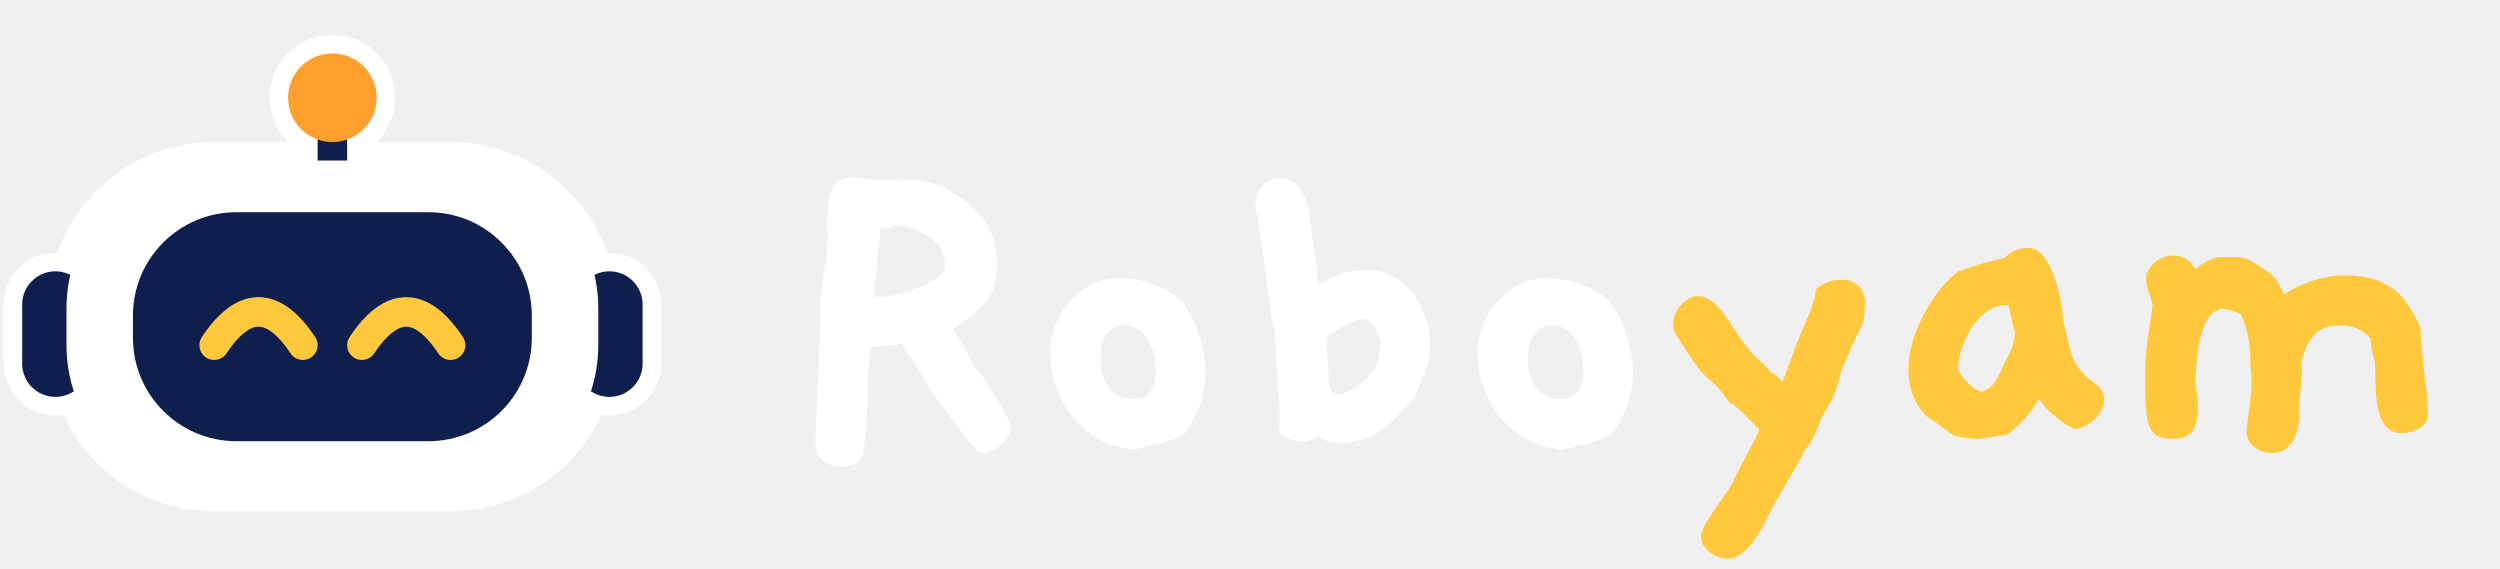
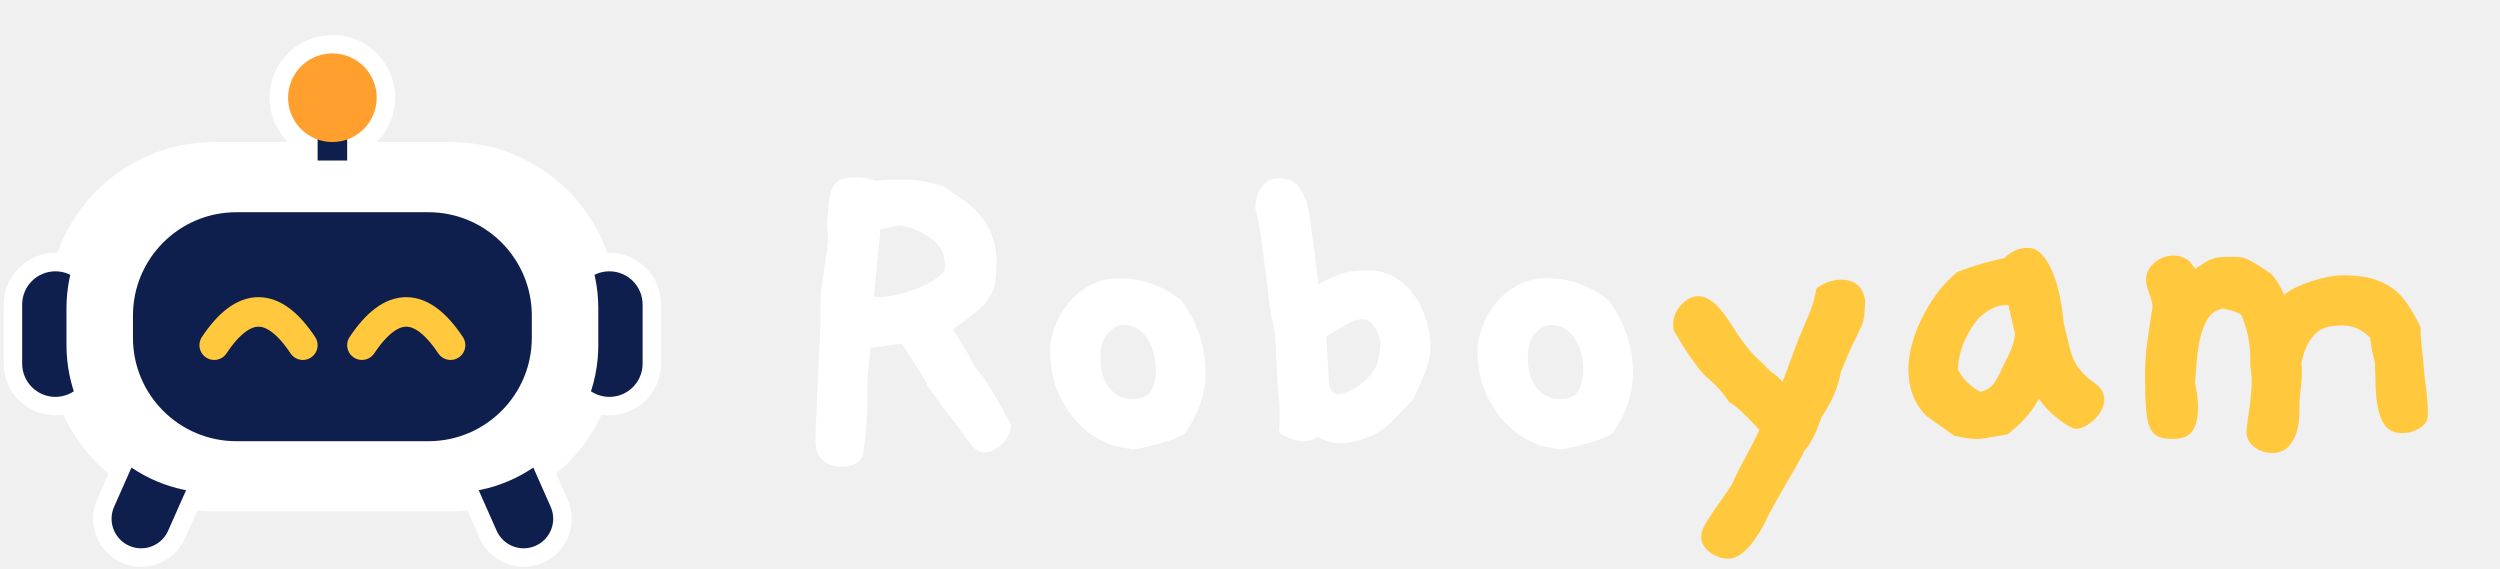
<svg xmlns="http://www.w3.org/2000/svg" viewBox="0 0 176 40" role="img" aria-label="Roboyam">
  <view id="wordmark" viewBox="56 0 117 40" preserveAspectRatio="xMinYMid meet" />
  <g transform="translate(0 10) scale(0.26) translate(-10 -57)">
    <g stroke="#FFFFFF" stroke-width="10" fill="#FFFFFF" stroke-linejoin="round">
      <line x1="100" y1="45" x2="100" y2="64" />
      <circle cx="100" cy="45" r="12" />
      <rect x="16" y="92" width="18" height="34" rx="9" />
      <rect x="166" y="92" width="18" height="34" rx="9" />
      <rect x="28" y="62" width="144" height="90" rx="40" />
    </g>
+     <line x1="61.05" y1="130" x2="48.21" y2="159" stroke="#FFFFFF" stroke-width="26" stroke-linecap="round" />
+     <line x1="138.95" y1="130" x2="151.79" y2="159" stroke="#FFFFFF" stroke-width="26" stroke-linecap="round" />
+     <line x1="61.05" y1="130" x2="48.21" y2="159" stroke="#0E1F4D" stroke-width="16" stroke-linecap="round" />
+     <line x1="138.95" y1="130" x2="151.79" y2="159" stroke="#0E1F4D" stroke-width="16" stroke-linecap="round" />
    <line x1="100" y1="45" x2="100" y2="64" stroke="#0E1F4D" stroke-width="8" stroke-linecap="round" />
    <circle cx="100" cy="45" r="12" fill="#FF9F2E" />
    <rect x="16" y="92" width="18" height="34" rx="9" fill="#0E1F4D" />
    <rect x="166" y="92" width="18" height="34" rx="9" fill="#0E1F4D" />
    <rect x="28" y="62" width="144" height="90" rx="40" fill="#FFFFFF" />
    <rect x="46" y="76" width="108" height="62" rx="28" fill="#0E1F4D" />
    <path d="M68 112 Q80 94 92 112" stroke="#FFC83D" stroke-width="8" fill="none" stroke-linecap="round" />
    <path d="M108 112 Q120 94 132 112" stroke="#FFC83D" stroke-width="8" fill="none" stroke-linecap="round" />
  </g>
  <path d="M70.92 29.94L70.92 29.94Q70.92 30.55 70.37 31.07Q69.83 31.60 69.28 31.60L69.28 31.60Q69.01 31.60 68.84 31.43L68.84 31.43Q68.81 31.43 68.54 31.09Q68.26 30.75 67.89 30.24Q67.52 29.73 67.07 29.15Q66.63 28.58 66.26 28.07Q65.88 27.56 65.66 27.23Q65.44 26.91 65.48 26.94L65.48 26.94Q65.41 26.74 65.14 26.30Q64.86 25.86 64.54 25.36Q64.22 24.87 63.95 24.45Q63.67 24.02 63.64 23.92L63.64 23.92Q63.57 23.92 63.27 23.97Q62.96 24.02 62.59 24.07Q62.21 24.12 61.82 24.17Q61.43 24.22 61.23 24.22L61.23 24.22L61.06 24.22Q60.95 25.28 60.89 25.96Q60.82 26.64 60.82 26.98L60.82 26.98L60.82 28.03Q60.82 29.87 60.51 32.01L60.51 32.01Q60.10 32.62 59.32 32.62L59.32 32.62Q58.64 32.62 58.15 32.27Q57.66 31.91 57.66 31.02L57.66 31.02Q57.66 30.75 57.67 30.36Q57.69 29.97 57.71 29.56Q57.72 29.15 57.74 28.83Q57.76 28.51 57.76 28.41L57.76 28.41L57.76 28.24L58.00 23.10Q58.03 22.66 58.01 22.01Q58.00 21.37 58.06 20.52L58.06 20.52L58.34 18.48Q58.54 17.42 58.54 16.68L58.54 16.68Q58.54 16.44 58.52 16.22Q58.51 16.00 58.47 15.76L58.47 15.76Q58.47 15.76 58.57 14.57L58.57 14.57Q58.61 13.75 58.88 13.24Q59.15 12.73 60.17 12.73L60.17 12.73Q60.89 12.73 61.60 12.97L61.60 12.97Q62.28 12.90 62.81 12.90Q63.33 12.90 63.71 12.90L63.71 12.90Q64.05 12.90 64.32 12.92Q64.59 12.94 64.86 12.99Q65.14 13.04 65.48 13.12Q65.82 13.21 66.29 13.34L66.29 13.34L67.79 14.36Q69.05 15.35 69.47 16.34Q69.90 17.32 69.90 18.41L69.90 18.41Q69.90 19.16 69.84 19.68Q69.79 20.21 69.49 20.72Q69.18 21.23 68.54 21.78Q67.89 22.32 66.70 23.14L66.70 23.14Q67.48 24.12 68.47 26.06L68.47 26.06Q69.08 26.54 70.92 29.94ZM66.73 19.09L66.73 19.09Q66.77 18.95 66.77 18.72L66.77 18.72Q66.77 18.38 66.70 18.02Q66.63 17.66 66.39 17.30Q66.16 16.95 65.70 16.59Q65.24 16.23 64.42 15.89L64.42 15.89Q63.71 15.62 63.23 15.62L63.23 15.62Q63.10 15.66 62.86 15.69L62.86 15.69Q62.65 15.76 62.35 15.81Q62.04 15.86 61.67 15.93L61.67 15.93Q61.70 16.13 61.70 16.32Q61.70 16.51 61.65 17.02Q61.60 17.53 61.50 18.48Q61.40 19.43 61.26 21.13L61.26 21.13Q61.40 21.16 61.53 21.16Q61.67 21.16 61.80 21.16L61.80 21.16Q62.45 21.16 63.25 20.98Q64.05 20.79 64.76 20.50Q65.48 20.21 66.02 19.84Q66.56 19.46 66.73 19.09Z" fill="#FFFFFF" stroke="#FFFFFF" stroke-width="0.5" stroke-linejoin="round" />
  <path d="M83.26 30.31L83.26 30.31Q82.82 30.62 81.83 30.91Q80.84 31.19 79.79 31.40L79.79 31.40L78.40 31.13Q78.09 31.02 77.39 30.65Q76.70 30.28 75.98 29.51Q75.27 28.75 74.72 27.54Q74.18 26.33 74.18 24.60L74.18 24.60Q74.18 23.99 74.47 23.15Q74.76 22.32 75.34 21.59Q75.91 20.86 76.78 20.35Q77.65 19.84 78.80 19.84L78.80 19.84Q81.12 19.84 82.99 21.33L82.99 21.33Q84.62 23.58 84.62 26.30L84.62 26.30Q84.62 28.30 83.26 30.31ZM81.59 25.48L81.59 25.48Q81.42 24.16 80.76 23.39Q80.10 22.63 79.08 22.63L79.08 22.63Q78.40 22.63 77.80 23.29Q77.21 23.95 77.21 25.21L77.21 25.21Q77.21 25.72 77.34 26.28Q77.48 26.84 77.78 27.30Q78.09 27.76 78.57 28.05Q79.04 28.34 79.72 28.34L79.72 28.34Q80.81 28.34 81.22 27.68Q81.63 27.01 81.63 26.03L81.63 26.03Q81.63 25.89 81.61 25.77Q81.59 25.65 81.59 25.48Z" fill="#FFFFFF" stroke="#FFFFFF" stroke-width="0.5" stroke-linejoin="round" />
  <path d="M99.65 21.37L99.65 21.37Q100.46 22.97 100.46 24.29L100.46 24.29Q100.46 25.28 100.02 26.30L100.02 26.30L99.31 27.93L98.25 29.05Q97.16 30.24 96.11 30.60Q95.06 30.96 94.41 30.96L94.41 30.96Q93.59 30.96 92.74 30.45L92.74 30.45Q92.30 30.82 91.76 30.82L91.76 30.82Q91.15 30.82 90.30 30.34L90.30 30.34Q90.33 30.00 90.33 29.60Q90.33 29.19 90.33 28.71L90.33 28.71Q90.33 28.44 90.30 28.20Q90.26 27.96 90.23 27.57Q90.19 27.18 90.16 26.54Q90.13 25.89 90.09 24.84L90.09 24.84Q90.06 23.75 89.96 23.12Q89.85 22.49 89.75 22.32L89.75 22.32Q89.58 21.16 89.45 19.97Q89.31 18.78 89.17 17.75Q89.04 16.71 88.90 15.89Q88.77 15.08 88.63 14.67L88.63 14.67Q88.63 13.89 89.00 13.34Q89.38 12.80 90.02 12.80L90.02 12.80Q90.36 12.80 90.67 12.90Q90.98 13.00 91.23 13.31Q91.49 13.62 91.69 14.16Q91.89 14.70 92.00 15.59L92.00 15.59Q92.10 16.44 92.15 16.78Q92.20 17.12 92.25 17.46Q92.30 17.80 92.37 18.41Q92.44 19.02 92.61 20.42L92.61 20.42Q93.22 20.08 93.68 19.85Q94.14 19.63 94.55 19.50Q94.95 19.36 95.38 19.33Q95.80 19.29 96.38 19.29L96.38 19.29Q97.03 19.29 97.56 19.50Q98.08 19.70 98.47 20.01Q98.86 20.31 99.15 20.67Q99.44 21.03 99.65 21.37ZM97.27 25.38L97.27 25.38Q97.44 24.43 97.44 24.12L97.44 24.12Q97.44 23.95 97.33 23.63Q97.23 23.31 97.05 23Q96.86 22.69 96.59 22.46Q96.31 22.22 95.94 22.22L95.94 22.22Q95.36 22.22 94.61 22.66Q93.87 23.10 93.12 23.54L93.12 23.54L93.32 27.15Q93.56 28.00 94.21 28.00L94.21 28.00Q94.55 28.00 95.02 27.79Q95.50 27.59 95.96 27.23Q96.42 26.88 96.79 26.40Q97.16 25.92 97.27 25.38Z" fill="#FFFFFF" stroke="#FFFFFF" stroke-width="0.5" stroke-linejoin="round" />
  <path d="M113.35 30.31L113.35 30.31Q112.91 30.62 111.92 30.91Q110.93 31.19 109.88 31.40L109.88 31.40L108.49 31.13Q108.18 31.02 107.48 30.65Q106.79 30.28 106.07 29.51Q105.36 28.75 104.81 27.54Q104.27 26.33 104.27 24.60L104.27 24.60Q104.27 23.99 104.56 23.15Q104.85 22.32 105.43 21.59Q106.00 20.86 106.87 20.35Q107.74 19.84 108.89 19.84L108.89 19.84Q111.21 19.84 113.08 21.33L113.08 21.33Q114.71 23.58 114.71 26.30L114.71 26.30Q114.71 28.30 113.35 30.31ZM111.68 25.48L111.68 25.48Q111.51 24.16 110.85 23.39Q110.19 22.63 109.17 22.63L109.17 22.63Q108.49 22.63 107.89 23.29Q107.30 23.95 107.30 25.21L107.30 25.21Q107.30 25.72 107.43 26.28Q107.57 26.84 107.87 27.30Q108.18 27.76 108.66 28.05Q109.13 28.34 109.81 28.34L109.81 28.34Q110.90 28.34 111.31 27.68Q111.72 27.01 111.72 26.03L111.72 26.03Q111.72 25.89 111.70 25.77Q111.68 25.65 111.68 25.48Z" fill="#FFFFFF" stroke="#FFFFFF" stroke-width="0.5" stroke-linejoin="round" />
  <path d="M131.06 21.16L131.06 21.16Q131.03 21.91 130.99 22.22Q130.96 22.52 130.81 22.88Q130.65 23.24 130.31 23.92Q129.97 24.60 129.36 26.09L129.36 26.09Q129.09 27.69 128.00 29.26L128.00 29.26Q127.46 30.92 126.78 31.64L126.78 31.64Q126.68 31.94 126.30 32.59Q125.93 33.23 125.50 33.97Q125.08 34.70 124.69 35.39Q124.30 36.09 124.13 36.46L124.13 36.46Q124.06 36.63 123.82 37.06Q123.58 37.48 123.26 37.93Q122.94 38.37 122.51 38.73Q122.09 39.08 121.68 39.08L121.68 39.08Q121.07 39.08 120.54 38.69Q120.01 38.30 120.01 37.76L120.01 37.76Q120.01 37.48 120.25 37.06Q120.49 36.63 120.83 36.14Q121.17 35.65 121.54 35.12Q121.92 34.59 122.19 34.15L122.19 34.15Q122.29 33.88 122.56 33.34Q122.83 32.79 123.16 32.20Q123.48 31.60 123.77 31.04Q124.06 30.48 124.16 30.17L124.16 30.17Q124.06 30.11 123.79 29.82Q123.51 29.53 123.19 29.20Q122.87 28.88 122.53 28.58Q122.19 28.27 121.92 28.13L121.92 28.13Q121.54 27.59 121.27 27.28Q121.00 26.98 120.78 26.77Q120.56 26.57 120.32 26.37Q120.08 26.16 119.79 25.79Q119.50 25.41 119.08 24.80Q118.65 24.19 118.07 23.17L118.07 23.17Q118.04 23.07 118.04 22.86L118.04 22.86Q118.04 22.18 118.53 21.64Q119.03 21.10 119.57 21.10L119.57 21.10Q119.94 21.10 120.42 21.45Q120.90 21.81 121.51 22.73L121.51 22.73Q122.15 23.75 122.51 24.22Q122.87 24.70 123.12 24.99Q123.38 25.28 123.67 25.53Q123.96 25.79 124.50 26.37L124.50 26.37Q124.91 26.57 125.59 27.35L125.59 27.35L126.81 24.05Q127.19 23.17 127.58 22.23Q127.97 21.30 128.10 20.45L128.10 20.45Q128.85 19.94 129.60 19.94L129.60 19.94Q130.86 19.94 131.06 21.16Z" fill="#FFC83D" stroke="#FFC83D" stroke-width="0.5" stroke-linejoin="round" />
  <path d="M147.28 27.15L147.28 27.15Q147.89 27.56 147.89 28.13L147.89 28.13Q147.89 28.44 147.72 28.76Q147.55 29.09 147.28 29.34Q147.01 29.60 146.70 29.77Q146.40 29.94 146.09 29.94L146.09 29.94Q145.82 29.83 145.44 29.58Q145.07 29.32 144.70 29.00Q144.32 28.68 144.00 28.27Q143.68 27.86 143.51 27.45L143.51 27.45L143.27 28.03Q142.62 29.26 141.23 30.34L141.23 30.34Q139.53 30.65 139.26 30.65L139.26 30.65Q138.61 30.65 137.69 30.45L137.69 30.45L135.82 29.12Q134.60 27.96 134.60 25.96L134.60 25.96Q134.60 25.24 134.82 24.38Q135.04 23.51 135.47 22.63Q135.89 21.74 136.50 20.89Q137.11 20.04 137.93 19.36L137.93 19.36Q138.92 18.99 139.83 18.73Q140.75 18.48 141.23 18.41L141.23 18.41Q141.87 17.70 142.76 17.70L142.76 17.70Q143.27 17.70 143.66 18.19Q144.05 18.68 144.34 19.43Q144.63 20.18 144.80 21.08Q144.97 21.98 145.04 22.80L145.04 22.80L145.48 24.60Q145.68 25.45 146.14 26.06Q146.60 26.67 147.28 27.15ZM142.11 23.37L142.11 23.37Q142.04 23.34 141.60 21.23L141.60 21.23Q141.43 21.23 141.09 21.23Q140.75 21.23 140.29 21.42Q139.83 21.61 139.31 22.06Q138.78 22.52 138.30 23.44L138.30 23.44Q137.59 24.77 137.59 26.09L137.59 26.09Q138.17 27.22 139.39 27.86L139.39 27.86Q139.77 27.76 140.02 27.62Q140.28 27.49 140.48 27.25Q140.68 27.01 140.87 26.66Q141.06 26.30 141.30 25.75L141.30 25.75Q141.74 24.97 141.93 24.38Q142.11 23.78 142.11 23.37Z" fill="#FFC83D" stroke="#FFC83D" stroke-width="0.5" stroke-linejoin="round" />
  <path d="M170.67 29.02L170.67 29.22Q170.67 29.66 170.18 29.95Q169.69 30.24 169.11 30.24L169.11 30.24Q168.43 30.24 168.10 29.80Q167.78 29.36 167.65 28.66Q167.51 27.96 167.49 27.11Q167.48 26.26 167.44 25.48L167.44 25.48Q167.37 25.24 167.27 24.80Q167.17 24.36 167.10 23.68L167.10 23.68Q166.18 22.66 164.89 22.66L164.89 22.66Q164.42 22.66 163.94 22.74Q163.46 22.83 163.06 23.12Q162.65 23.41 162.31 23.99Q161.97 24.56 161.76 25.55L161.76 25.55Q161.80 25.72 161.80 26.16L161.80 26.16Q161.80 26.54 161.75 27.06Q161.70 27.59 161.63 28.27L161.63 28.27L161.63 28.44Q161.63 28.58 161.63 29.10Q161.63 29.63 161.49 30.19Q161.36 30.75 161.00 31.19Q160.64 31.64 159.96 31.64L159.96 31.64Q159.35 31.64 158.87 31.28Q158.40 30.92 158.40 30.41L158.40 30.41Q158.40 30.34 158.45 29.90Q158.50 29.46 158.59 28.90Q158.67 28.34 158.72 27.78Q158.77 27.22 158.77 26.88L158.77 26.88Q158.77 26.30 158.67 25.72L158.67 25.72L158.67 25.28Q158.67 23.54 157.99 22.01L157.99 22.01Q157.48 21.61 156.39 21.47L156.39 21.47Q156.19 21.54 155.88 21.67Q155.58 21.81 155.27 22.23Q154.96 22.66 154.73 23.44Q154.49 24.22 154.39 25.55L154.39 25.55L154.28 26.94Q154.49 27.96 154.49 28.71L154.49 28.71Q154.49 29.60 154.20 30.12Q153.91 30.65 152.92 30.65L152.92 30.65Q152.41 30.65 152.09 30.53Q151.77 30.41 151.58 29.99Q151.39 29.56 151.33 28.73Q151.26 27.90 151.26 26.50L151.26 26.50Q151.26 25.38 151.39 24.31Q151.53 23.24 151.80 21.54L151.80 21.54Q151.70 20.96 151.51 20.47Q151.33 19.97 151.33 19.70L151.33 19.70Q151.33 19.12 151.84 18.68Q152.35 18.24 153.03 18.24L153.03 18.24Q153.54 18.24 153.94 18.55L153.94 18.55L154.52 19.29Q154.93 18.95 155.24 18.77Q155.54 18.58 155.78 18.48Q156.02 18.38 156.26 18.36Q156.49 18.34 156.80 18.34L156.80 18.34Q157.24 18.34 157.50 18.34Q157.75 18.34 158.02 18.44Q158.30 18.55 158.65 18.77Q159.01 18.99 159.66 19.43L159.66 19.43Q160.06 19.70 160.74 21.20L160.74 21.20L160.95 20.96Q161.22 20.72 161.70 20.48Q162.17 20.25 162.73 20.06Q163.29 19.87 163.89 19.75Q164.48 19.63 164.96 19.63L164.96 19.63Q166.08 19.63 166.90 19.85Q167.71 20.08 168.29 20.50Q168.87 20.93 169.31 21.59Q169.75 22.25 170.16 23.10L170.16 23.10L170.16 23.34Q170.16 23.61 170.23 24.33Q170.30 25.04 170.37 25.75Q170.43 26.47 170.50 27.00Q170.57 27.52 170.57 27.45L170.57 27.45Q170.57 27.49 170.59 27.68Q170.60 27.86 170.62 28.12Q170.64 28.37 170.66 28.63Q170.67 28.88 170.67 29.02L170.67 29.02Z" fill="#FFC83D" stroke="#FFC83D" stroke-width="0.5" stroke-linejoin="round" />
</svg>
